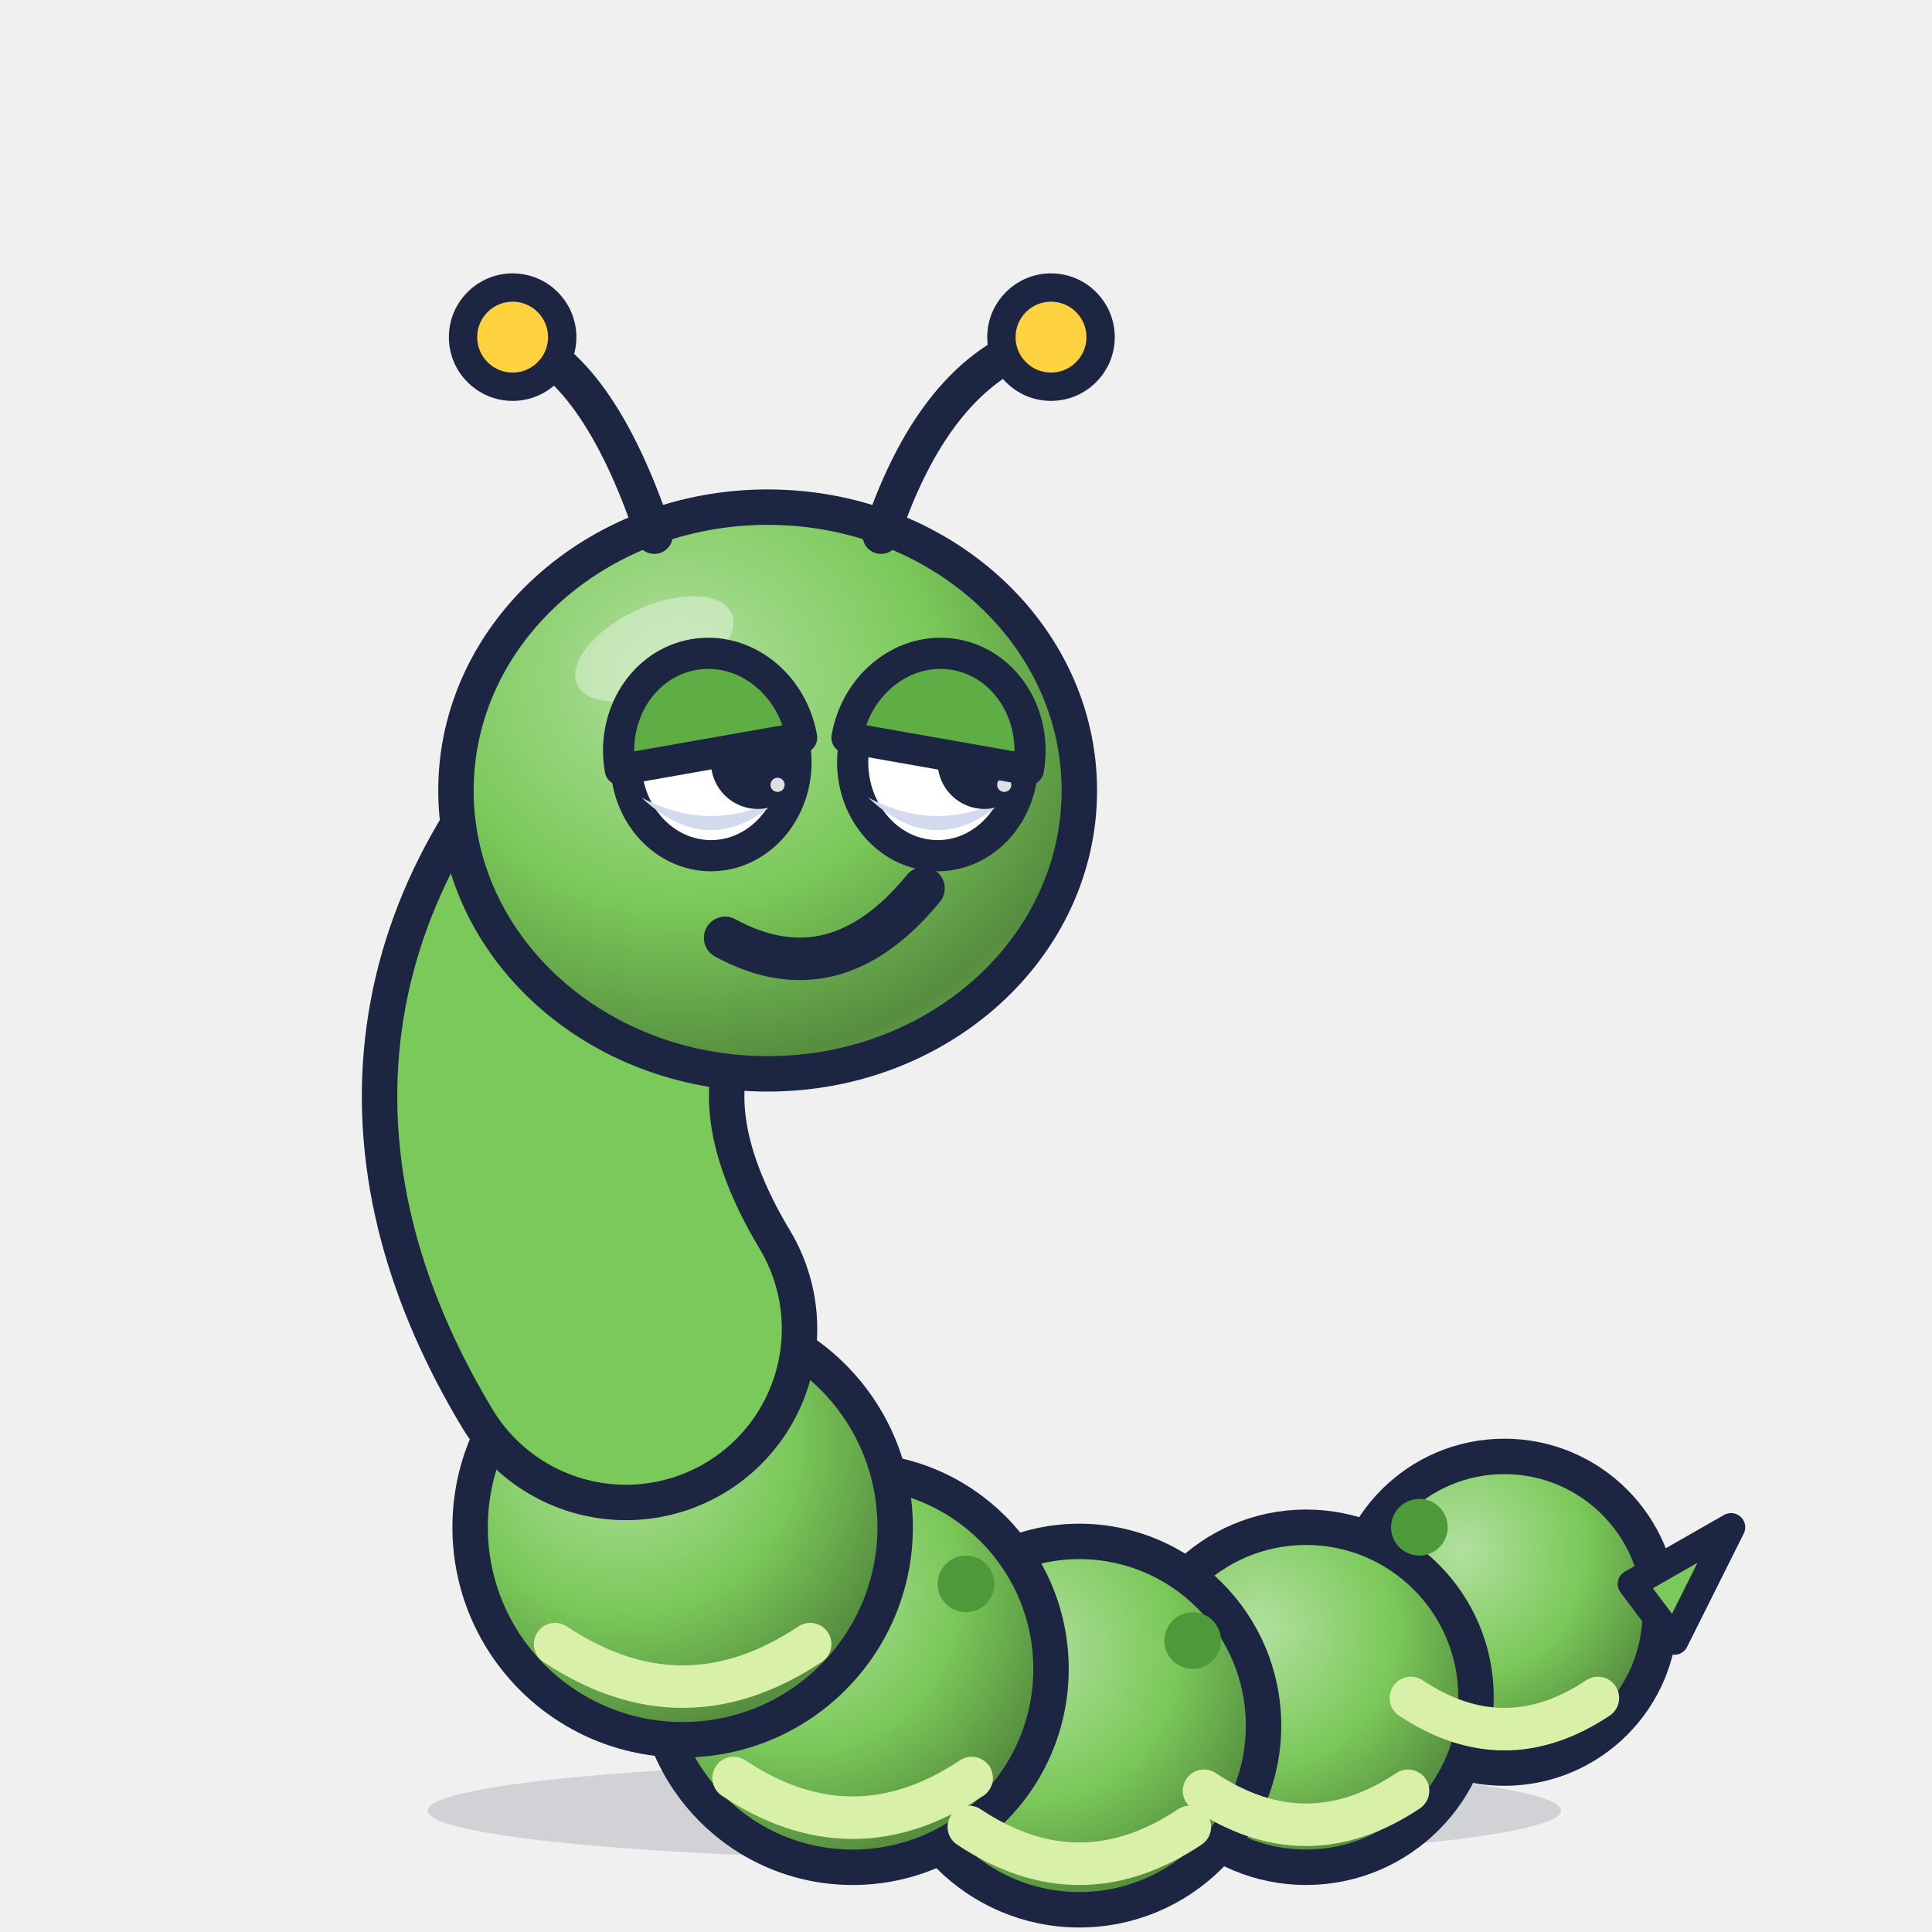
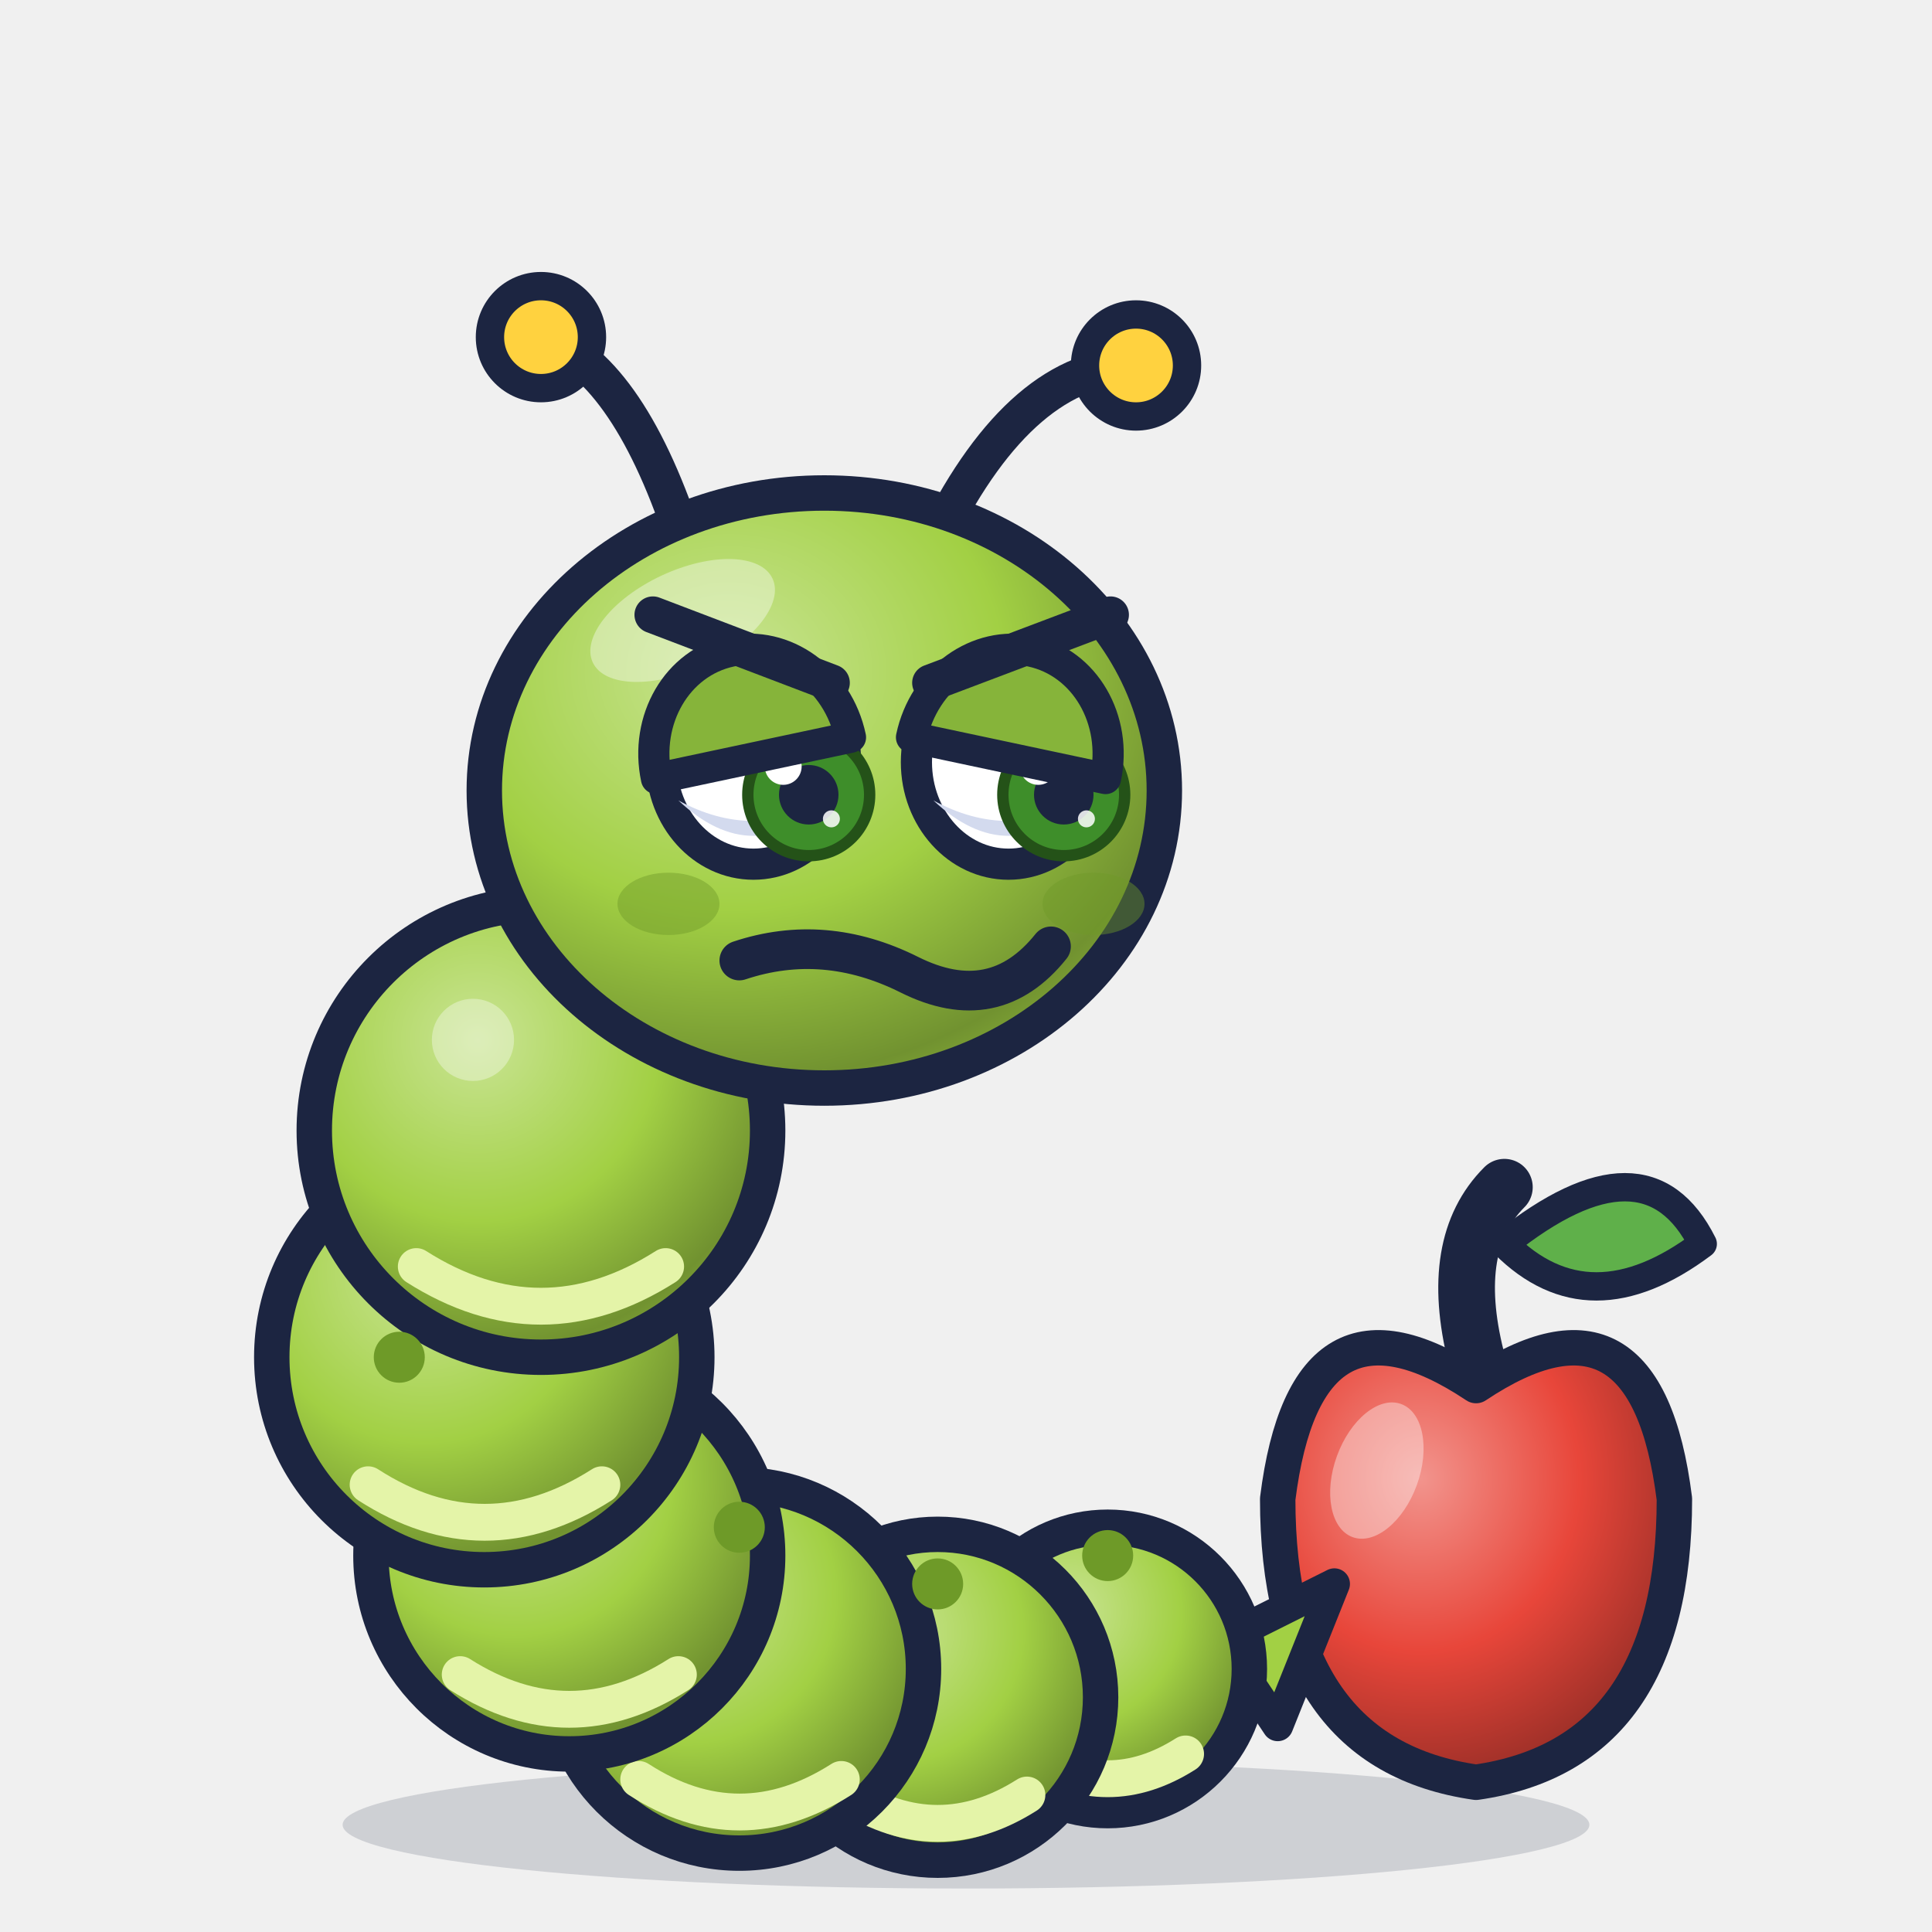
<svg viewBox="0 0 120 120" aria-hidden="true">
  <defs>
    <radialGradient id="mneidwurm_0" cx="36%" cy="30%" r="80%">
-       <stop offset="0" stop-color="#b2e09f" />
-       <stop offset=".5" stop-color="#7BC95A" />
-       <stop offset=".86" stop-color="#568d3f" />
-       <stop offset="1" stop-color="#6aad4d" />
+       <stop offset="0" stop-color="#c9e493" />
+       <stop offset=".5" stop-color="#A2D044" />
+       <stop offset=".86" stop-color="#719230" />
+       <stop offset="1" stop-color="#8bb33a" />
+     </radialGradient>
+     <radialGradient id="mneidwurm_1" cx="36%" cy="30%" r="80%">
+       <stop offset="0" stop-color="#f2948d" />
+       <stop offset=".5" stop-color="#E8463A" />
+       <stop offset=".86" stop-color="#a23129" />
+       <stop offset="1" stop-color="#c83c32" />
    </radialGradient>
  </defs>
  <g transform="translate(7.2 13.9) scale(0.88)">
-     <ellipse cx="62" cy="112" rx="40" ry="3.5" fill="#1C2541" opacity=".15" />
-     <circle cx="98" cy="98" r="11" fill="url(#mneidwurm_0)" stroke="#1C2541" stroke-width="2.50" stroke-linejoin="round" stroke-linecap="round" />
-     <circle cx="84" cy="104" r="12" fill="url(#mneidwurm_0)" stroke="#1C2541" stroke-width="2.50" stroke-linejoin="round" stroke-linecap="round" />
-     <circle cx="68" cy="106" r="13" fill="url(#mneidwurm_0)" stroke="#1C2541" stroke-width="2.50" stroke-linejoin="round" stroke-linecap="round" />
-     <circle cx="52" cy="102" r="14" fill="url(#mneidwurm_0)" stroke="#1C2541" stroke-width="2.50" stroke-linejoin="round" stroke-linecap="round" />
-     <circle cx="40" cy="92" r="15" fill="url(#mneidwurm_0)" stroke="#1C2541" stroke-width="2.50" stroke-linejoin="round" stroke-linecap="round" />
-     <path d="M91.4 104.05 Q98 108.45 104.6 104.05" fill="none" stroke="#D8F0A8" stroke-width="3" stroke-linecap="round" />
-     <path d="M76.8 110.6 Q84 115.4 91.2 110.6" fill="none" stroke="#D8F0A8" stroke-width="3" stroke-linecap="round" />
-     <path d="M60.2 113.15 Q68 118.35 75.8 113.15" fill="none" stroke="#D8F0A8" stroke-width="3" stroke-linecap="round" />
-     <path d="M43.6 109.7 Q52 115.3 60.4 109.7" fill="none" stroke="#D8F0A8" stroke-width="3" stroke-linecap="round" />
-     <path d="M31 100.25 Q40 106.25 49 100.25" fill="none" stroke="#D8F0A8" stroke-width="3" stroke-linecap="round" />
-     <path d="M107 96 L114 92 L110 100 Z" fill="#7BC95A" stroke="#1C2541" stroke-width="2.00" stroke-linejoin="round" stroke-linecap="round" />
-     <path d="M36 78 Q24 58 40 42" fill="none" stroke="#1C2541" stroke-width="27" stroke-linecap="round" />
-     <path d="M36 78 Q24 58 40 42" fill="none" stroke="#7BC95A" stroke-width="22" stroke-linecap="round" />
-     <ellipse cx="46" cy="40" rx="22" ry="20" fill="url(#mneidwurm_0)" stroke="#1C2541" stroke-width="2.50" stroke-linejoin="round" stroke-linecap="round" />
-     <path d="M38 22 Q34 10 28 8 M54 22 Q58 10 66 8" fill="none" stroke="#1C2541" stroke-width="2.60" stroke-linejoin="round" stroke-linecap="round" />
-     <circle cx="28" cy="8" r="3.5" fill="#FFD23F" stroke="#1C2541" stroke-width="2.00" stroke-linejoin="round" stroke-linecap="round" />
-     <circle cx="66" cy="8" r="3.5" fill="#FFD23F" stroke="#1C2541" stroke-width="2.00" stroke-linejoin="round" stroke-linecap="round" />
-     <ellipse cx="38" cy="30" rx="6" ry="3" fill="#fff" opacity=".38" transform="rotate(-25 38 30)" />
-     <circle cx="60" cy="96" r="2" fill="#4E9A3A" />
-     <circle cx="76" cy="100" r="2" fill="#4E9A3A" />
-     <circle cx="92" cy="92" r="2" fill="#4E9A3A" />
-     <ellipse cx="42" cy="38" rx="6" ry="6.6" fill="#fff" stroke="#1C2541" stroke-width="2.20" stroke-linejoin="round" stroke-linecap="round" />
-     <path d="M37.1 40.5 Q42 45.1 46.9 40.5 Q42 43.1 37.1 40.5 Z" fill="#D3DAEE" />
-     <circle cx="45.3" cy="38" r="3.3" fill="#1C2541" />
-     <circle cx="43.6" cy="36.2" r="1.2" fill="#fff" />
-     <circle cx="46.7" cy="39.6" r="0.5" fill="#fff" opacity=".85" />
-     <path d="M35.5 37.4 A6.5 7.1 0 0 1 48.5 37.4 Z" fill="#5FAE45" stroke="#1C2541" stroke-width="2.20" stroke-linejoin="round" stroke-linecap="round" transform="rotate(-10 42 37.4)" />
-     <ellipse cx="58" cy="38" rx="6" ry="6.6" fill="#fff" stroke="#1C2541" stroke-width="2.20" stroke-linejoin="round" stroke-linecap="round" />
-     <path d="M53.1 40.5 Q58 45.1 62.9 40.5 Q58 43.1 53.1 40.5 Z" fill="#D3DAEE" />
-     <circle cx="61.3" cy="38" r="3.3" fill="#1C2541" />
-     <circle cx="59.6" cy="36.2" r="1.2" fill="#fff" />
-     <circle cx="62.7" cy="39.6" r="0.5" fill="#fff" opacity=".85" />
-     <path d="M51.5 37.4 A6.5 7.1 0 0 1 64.5 37.4 Z" fill="#5FAE45" stroke="#1C2541" stroke-width="2.20" stroke-linejoin="round" stroke-linecap="round" transform="rotate(10 58 37.4)" />
-     <path d="M43 50.4 Q50.7 54.6 57 46.9" fill="none" stroke="#1C2541" stroke-width="3.00" stroke-linejoin="round" stroke-linecap="round" />
+     <ellipse cx="60" cy="113" rx="44" ry="4.5" fill="#1C2541" opacity=".16" />
+     <path d="M96 80 Q94 72 98 68" fill="none" stroke="#1C2541" stroke-width="4" stroke-linecap="round" />
+     <path d="M98 72 Q108 64 112 72 Q104 78 98 72 Z" fill="#5FB04A" stroke="#1C2541" stroke-width="2.00" stroke-linejoin="round" stroke-linecap="round" />
+     <path d="M96 82 Q84 74 82 90 Q82 108 96 110 Q110 108 110 90 Q108 74 96 82 Z" fill="url(#mneidwurm_1)" stroke="#1C2541" stroke-width="2.50" stroke-linejoin="round" stroke-linecap="round" />
+     <ellipse cx="89" cy="88" rx="3" ry="5" fill="#fff" opacity=".38" transform="rotate(20 89 88)" />
+     <path d="M78 100 L86 96 L82 106 Z" fill="#A2D044" stroke="#1C2541" stroke-width="2.20" stroke-linejoin="round" stroke-linecap="round" />
+     <circle cx="70" cy="102" r="10" fill="url(#mneidwurm_0)" stroke="#1C2541" stroke-width="2.50" stroke-linejoin="round" stroke-linecap="round" />
+     <path d="M64.5 108 Q70 111.5 75.5 108" fill="none" stroke="#E4F4A8" stroke-width="2.6" stroke-linecap="round" />
+     <circle cx="67" cy="98" r="1.8" fill="#fff" opacity=".35" />
+     <circle cx="58" cy="104" r="11.5" fill="url(#mneidwurm_0)" stroke="#1C2541" stroke-width="2.50" stroke-linejoin="round" stroke-linecap="round" />
+     <path d="M51.7 110.9 Q58 114.9 64.3 110.9" fill="none" stroke="#E4F4A8" stroke-width="2.6" stroke-linecap="round" />
+     <circle cx="54.6" cy="99.4" r="2.1" fill="#fff" opacity=".35" />
+     <circle cx="44" cy="102" r="13" fill="url(#mneidwurm_0)" stroke="#1C2541" stroke-width="2.50" stroke-linejoin="round" stroke-linecap="round" />
+     <path d="M36.9 109.8 Q44 114.4 51.2 109.8" fill="none" stroke="#E4F4A8" stroke-width="2.6" stroke-linecap="round" />
+     <circle cx="40.1" cy="96.8" r="2.3" fill="#fff" opacity=".35" />
+     <circle cx="32" cy="94" r="14" fill="url(#mneidwurm_0)" stroke="#1C2541" stroke-width="2.50" stroke-linejoin="round" stroke-linecap="round" />
+     <path d="M24.3 102.4 Q32 107.3 39.7 102.4" fill="none" stroke="#E4F4A8" stroke-width="2.6" stroke-linecap="round" />
+     <circle cx="27.8" cy="88.4" r="2.5" fill="#fff" opacity=".35" />
+     <circle cx="26" cy="80" r="15" fill="url(#mneidwurm_0)" stroke="#1C2541" stroke-width="2.50" stroke-linejoin="round" stroke-linecap="round" />
+     <path d="M17.8 89 Q26 94.3 34.3 89" fill="none" stroke="#E4F4A8" stroke-width="2.6" stroke-linecap="round" />
+     <circle cx="21.5" cy="74" r="2.7" fill="#fff" opacity=".35" />
+     <circle cx="30" cy="64" r="16" fill="url(#mneidwurm_0)" stroke="#1C2541" stroke-width="2.50" stroke-linejoin="round" stroke-linecap="round" />
+     <path d="M21.2 73.6 Q30 79.2 38.8 73.6" fill="none" stroke="#E4F4A8" stroke-width="2.6" stroke-linecap="round" />
+     <circle cx="25.2" cy="57.6" r="2.9" fill="#fff" opacity=".35" />
+     <circle cx="44" cy="92" r="1.8" fill="#6E9A28" />
+     <circle cx="58" cy="96" r="1.8" fill="#6E9A28" />
+     <circle cx="70" cy="94" r="1.8" fill="#6E9A28" />
+     <circle cx="20" cy="80" r="1.8" fill="#6E9A28" />
+     <path d="M40 22 Q36 10 30 8 M58 22 Q64 10 72 10" fill="none" stroke="#1C2541" stroke-width="2.60" stroke-linejoin="round" stroke-linecap="round" />
+     <circle cx="30" cy="8" r="3.6" fill="#FFD23F" stroke="#1C2541" stroke-width="2.00" stroke-linejoin="round" stroke-linecap="round" />
+     <circle cx="72" cy="10" r="3.6" fill="#FFD23F" stroke="#1C2541" stroke-width="2.00" stroke-linejoin="round" stroke-linecap="round" />
+     <ellipse cx="50" cy="40" rx="24" ry="21" fill="url(#mneidwurm_0)" stroke="#1C2541" stroke-width="2.50" stroke-linejoin="round" stroke-linecap="round" />
+     <ellipse cx="40" cy="28" rx="7" ry="3.5" fill="#fff" opacity=".38" transform="rotate(-25 40 28)" />
+     <ellipse cx="45" cy="38" rx="6.5" ry="7.2" fill="#fff" stroke="#1C2541" stroke-width="2.20" stroke-linejoin="round" stroke-linecap="round" />
+     <path d="M39.7 40.7 Q45 45.7 50.3 40.7 Q45 43.6 39.7 40.7 Z" fill="#D3DAEE" />
+     <circle cx="48.9" cy="40.3" r="4.3" fill="#3E8E2A" stroke="#245218" stroke-width="0.8" />
+     <circle cx="48.9" cy="40.3" r="2.1" fill="#1C2541" />
+     <circle cx="47.1" cy="38.3" r="1.3" fill="#fff" />
+     <circle cx="50.5" cy="42" r="0.6" fill="#fff" opacity=".85" />
+     <path d="M38 37.7 A7 7.7 0 0 1 52 37.7 Z" fill="#86B43A" stroke="#1C2541" stroke-width="2.20" stroke-linejoin="round" stroke-linecap="round" transform="rotate(-12 45 37.7)" />
+     <path d="M37.9 27.6 L50.5 32.4" fill="none" stroke="#1C2541" stroke-width="2.6" stroke-linecap="round" />
+     <ellipse cx="63" cy="38" rx="6.5" ry="7.2" fill="#fff" stroke="#1C2541" stroke-width="2.20" stroke-linejoin="round" stroke-linecap="round" />
+     <path d="M57.7 40.7 Q63 45.7 68.3 40.7 Q63 43.6 57.7 40.7 Z" fill="#D3DAEE" />
+     <circle cx="66.9" cy="40.3" r="4.3" fill="#3E8E2A" stroke="#245218" stroke-width="0.8" />
+     <circle cx="66.9" cy="40.3" r="2.1" fill="#1C2541" />
+     <circle cx="65.1" cy="38.3" r="1.3" fill="#fff" />
+     <circle cx="68.5" cy="42" r="0.6" fill="#fff" opacity=".85" />
+     <path d="M56 37.7 A7 7.7 0 0 1 70 37.7 Z" fill="#86B43A" stroke="#1C2541" stroke-width="2.20" stroke-linejoin="round" stroke-linecap="round" transform="rotate(12 63 37.7)" />
+     <path d="M70.2 27.6 L57.5 32.4" fill="none" stroke="#1C2541" stroke-width="2.6" stroke-linecap="round" />
+     <path d="M44 52 Q50 50 56 53 Q62 56 66 51" fill="none" stroke="#1C2541" stroke-width="2.80" stroke-linejoin="round" stroke-linecap="round" />
+     <ellipse cx="39" cy="48" rx="3.6" ry="2.2" fill="#6E9A28" opacity=".45" />
+     <ellipse cx="69" cy="48" rx="3.6" ry="2.2" fill="#6E9A28" opacity=".45" />
  </g>
</svg>
